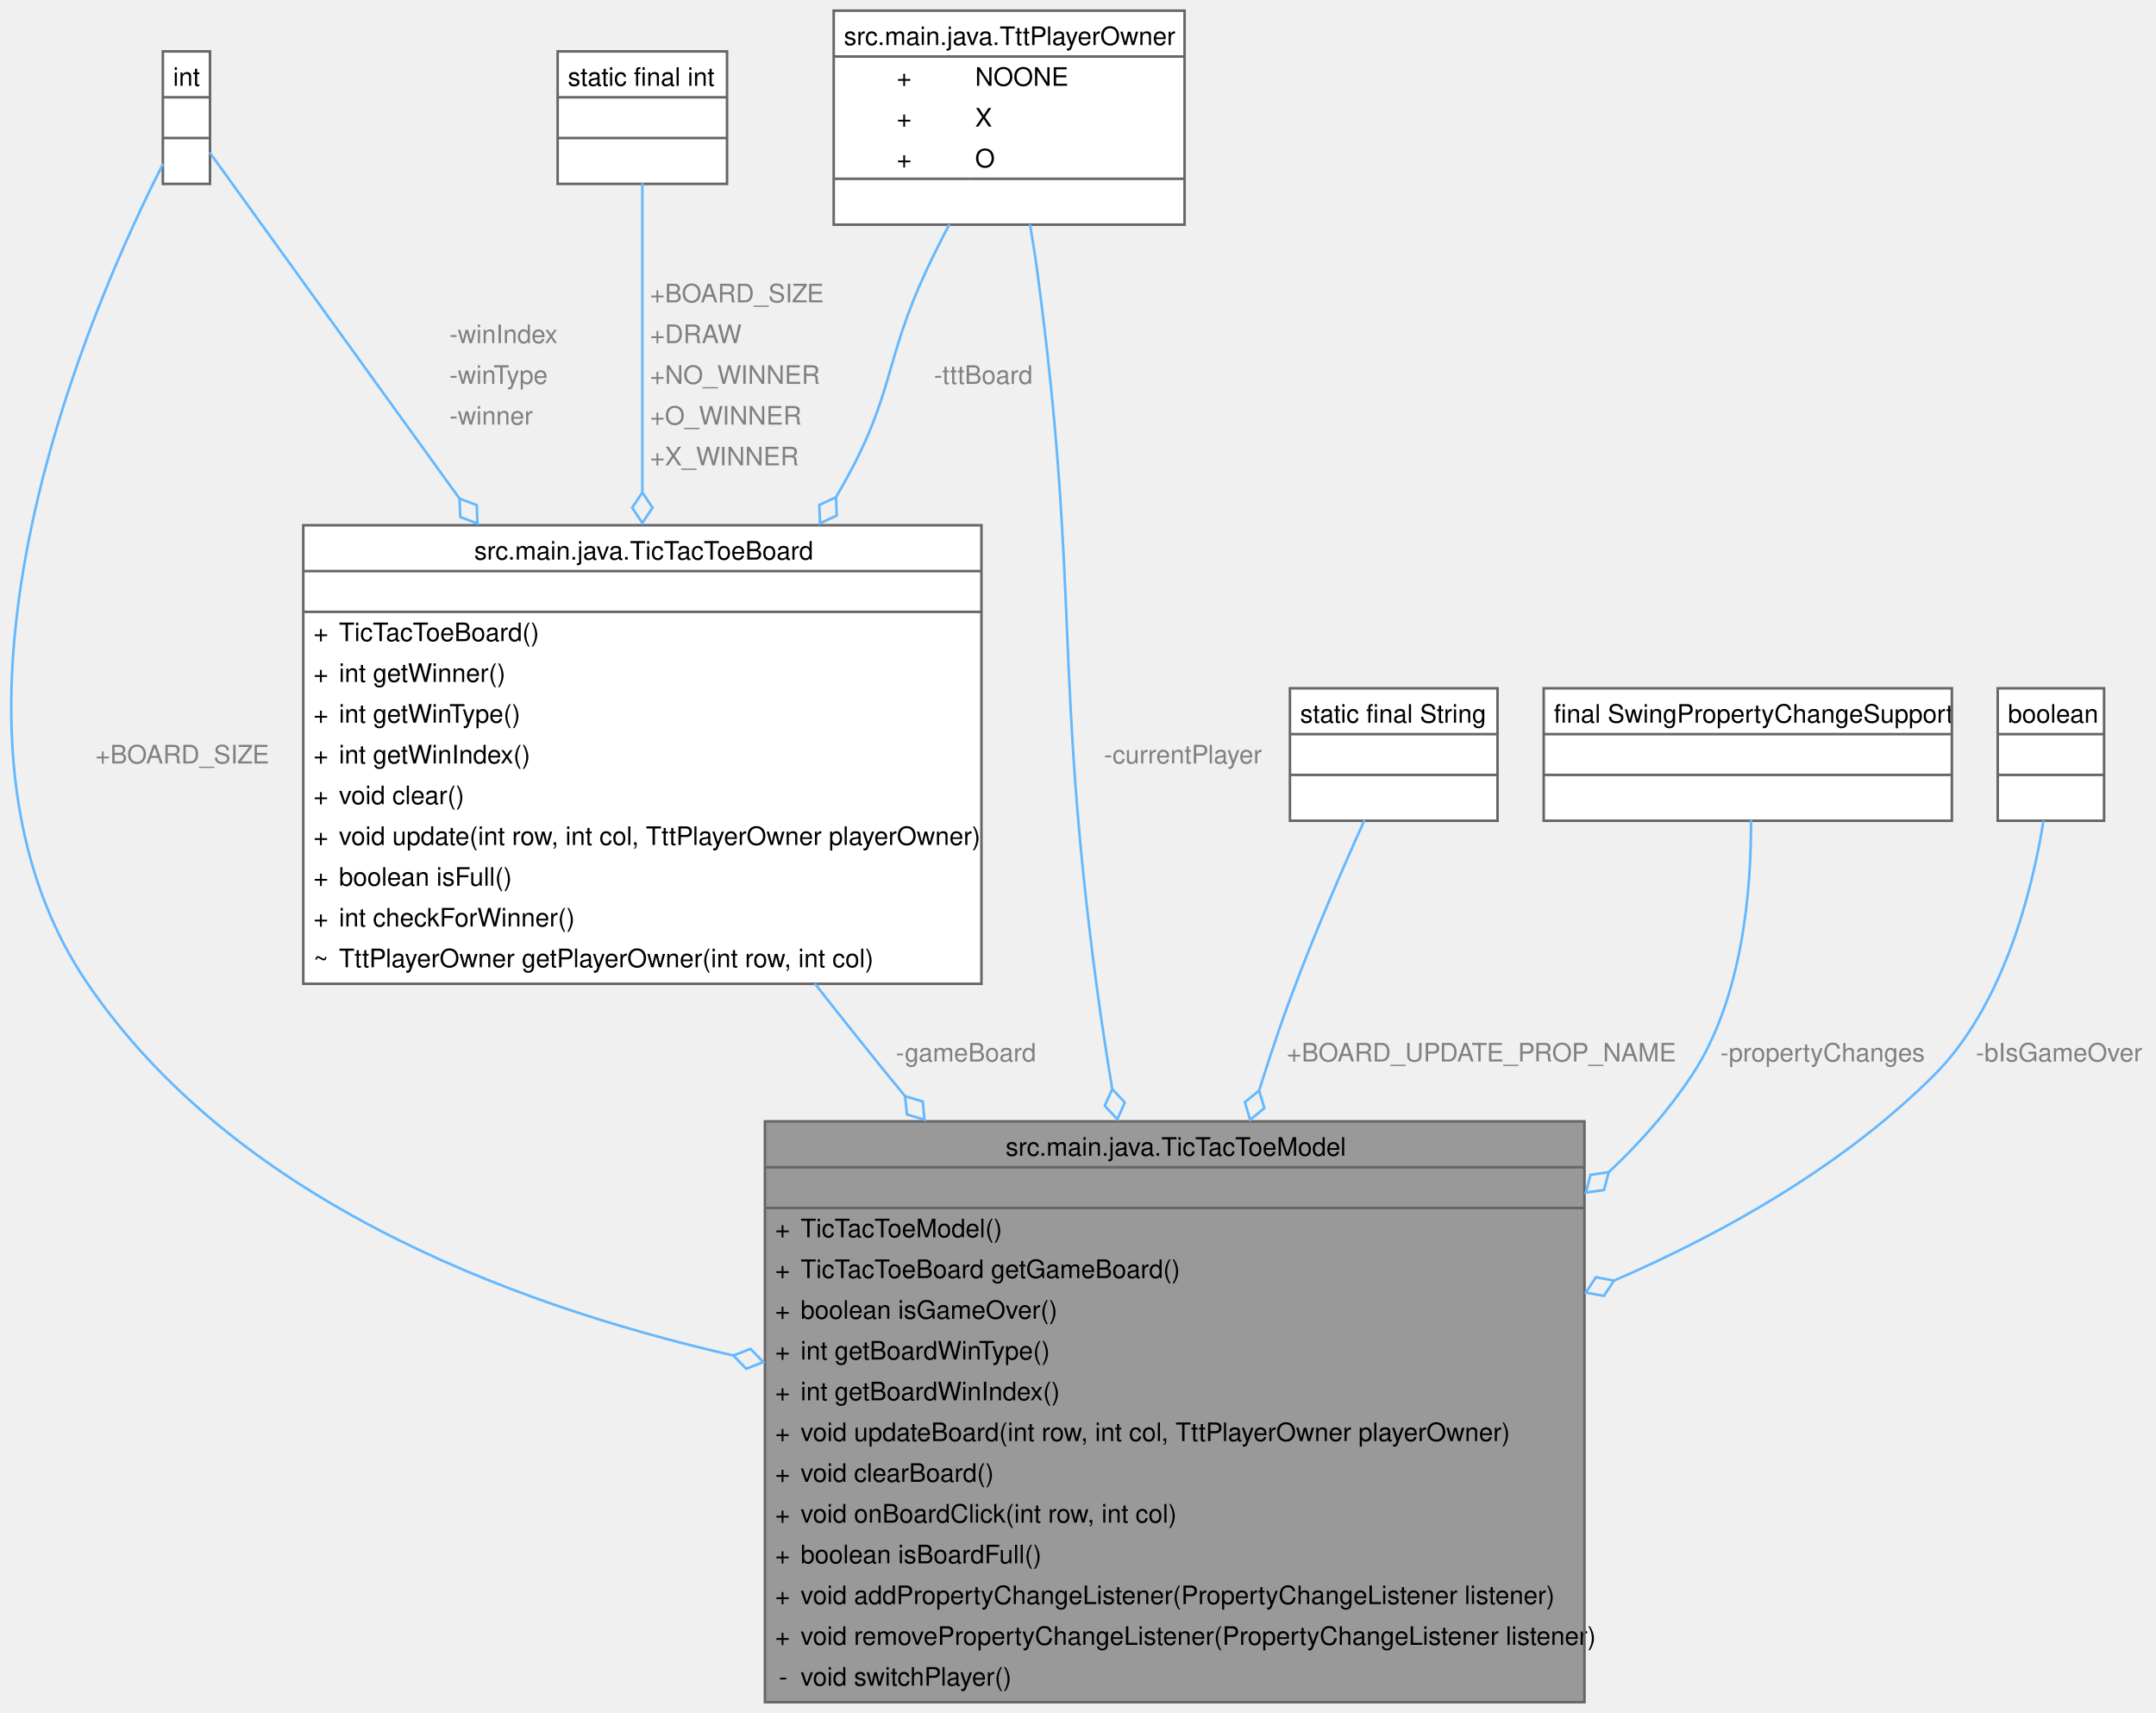
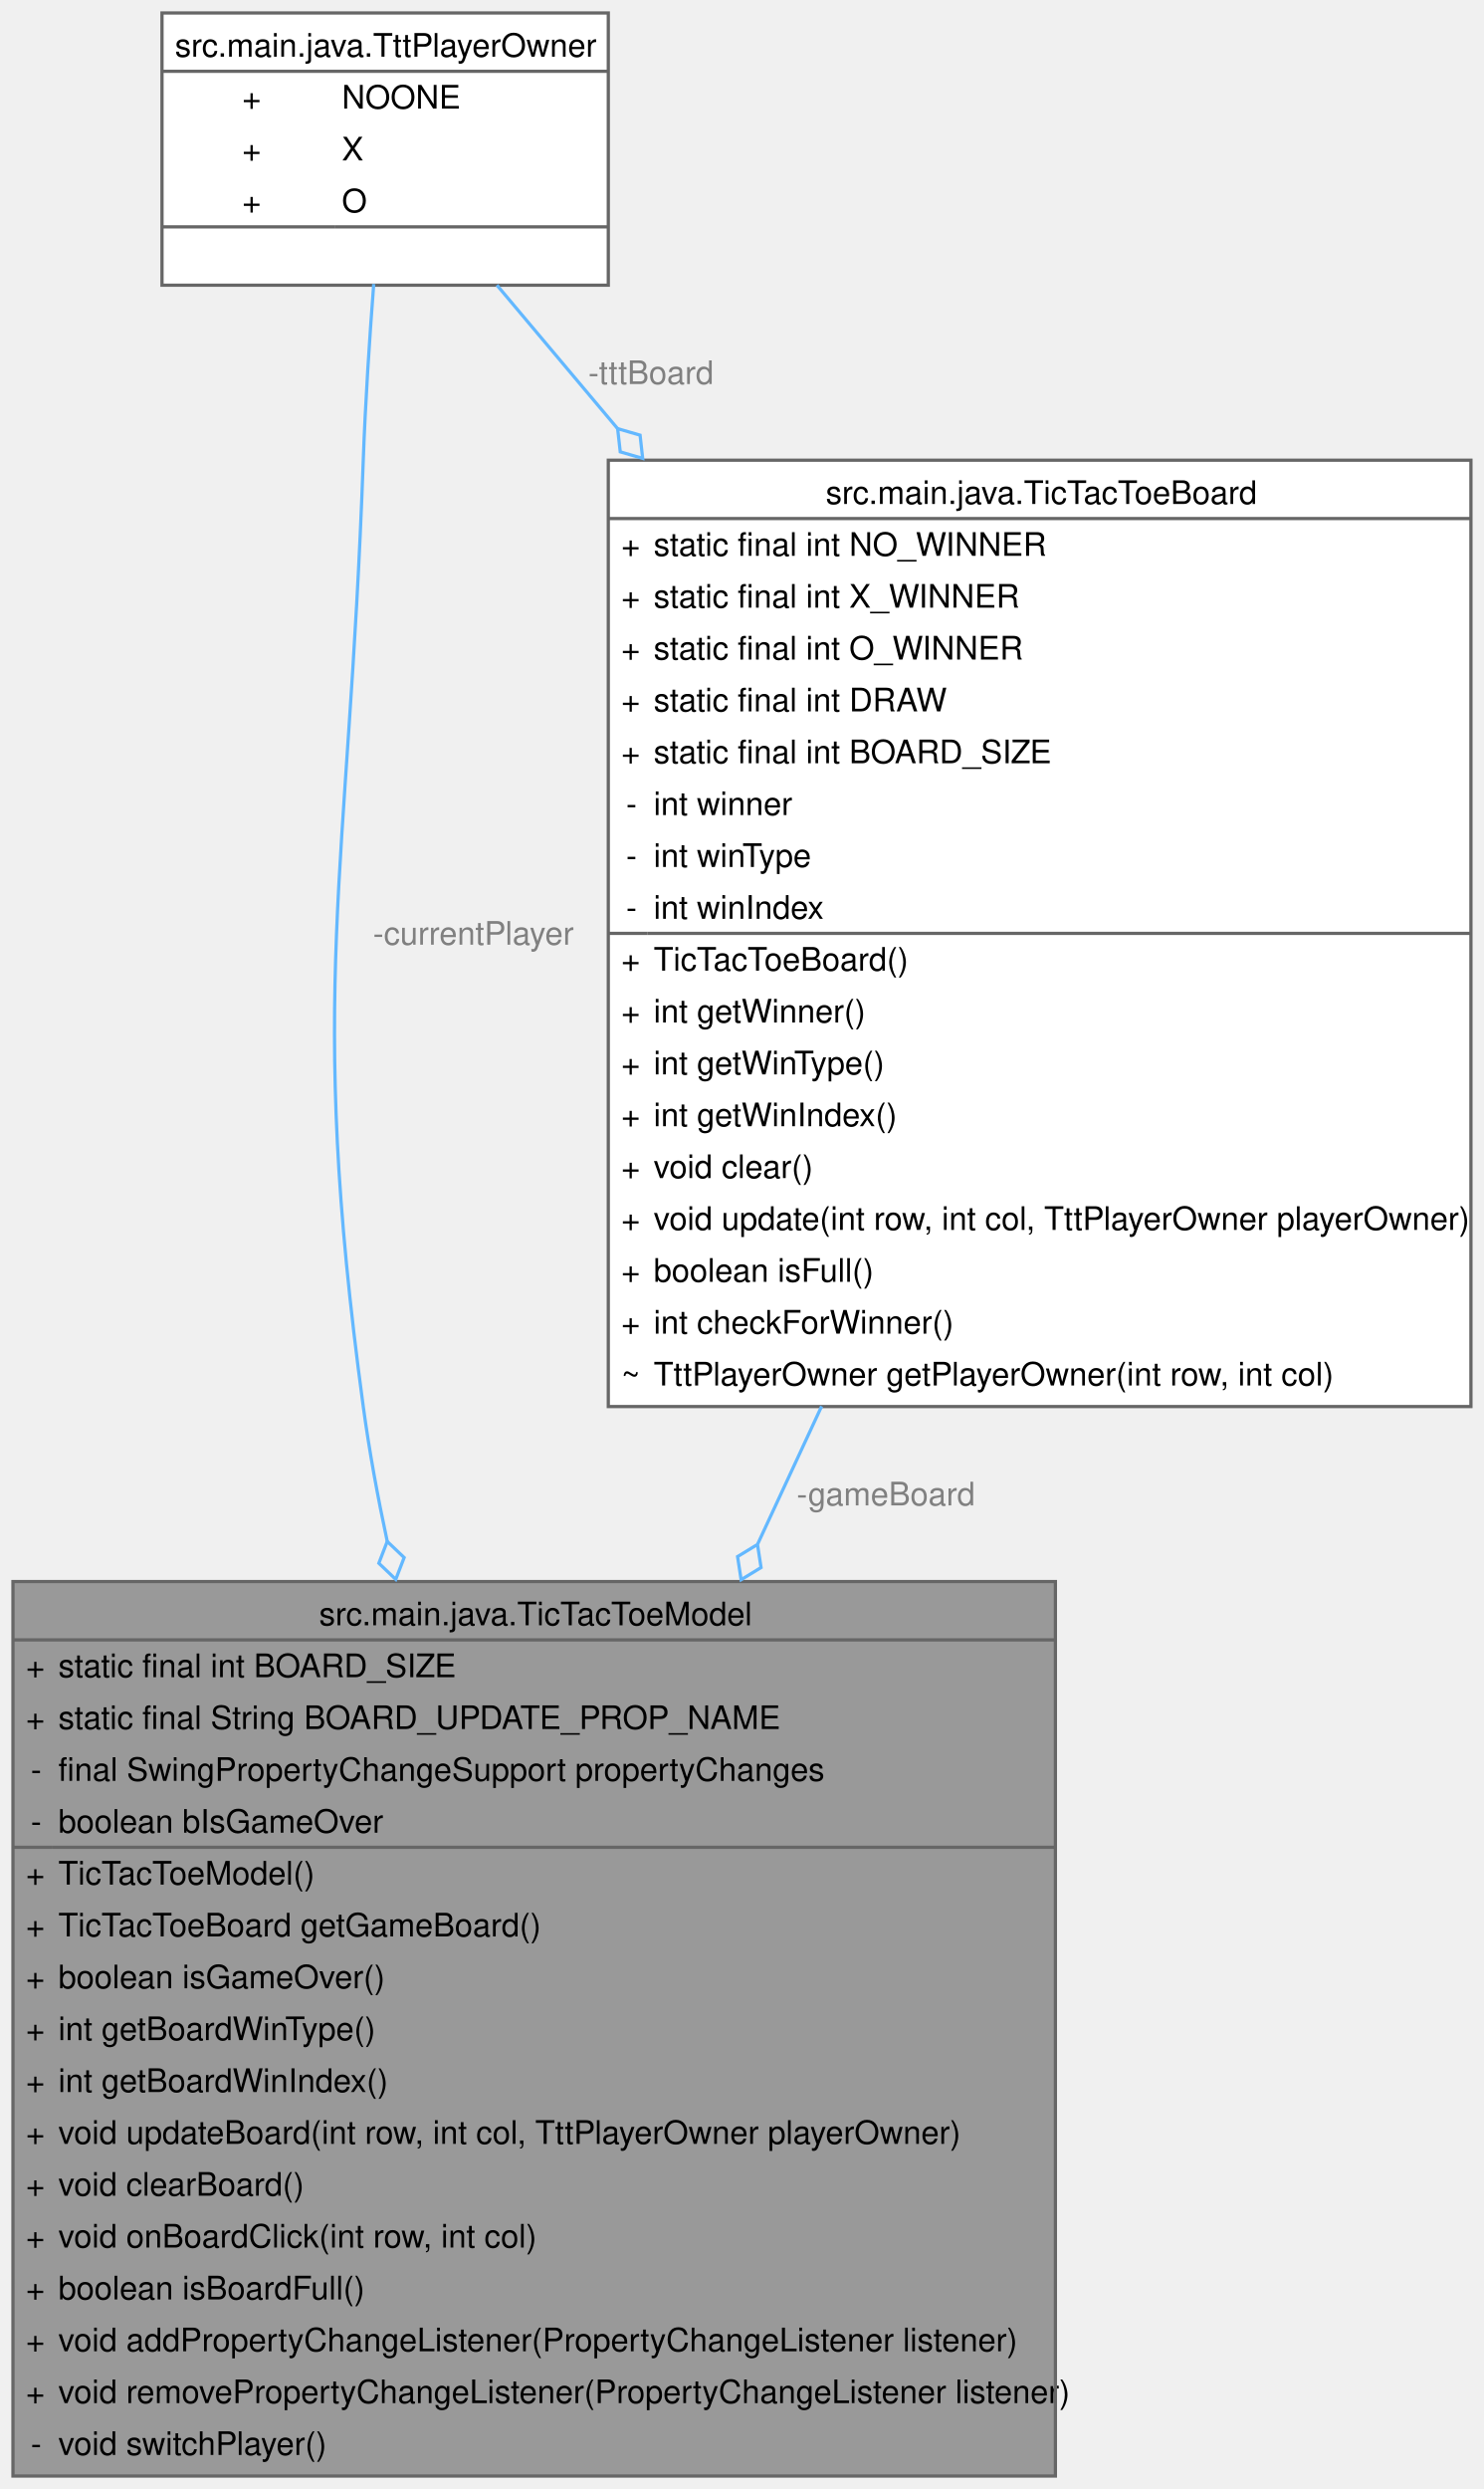
- <svg xmlns="http://www.w3.org/2000/svg" xmlns:xlink="http://www.w3.org/1999/xlink" width="846pt" height="672pt" viewBox="0.00 0.00 846.46 672.00">
-   <g id="graph0" class="graph" transform="scale(1 1) rotate(0) translate(4 668)">
+ <svg xmlns="http://www.w3.org/2000/svg" xmlns:xlink="http://www.w3.org/1999/xlink" width="458pt" height="768pt" viewBox="0.00 0.00 458.00 768.00">
+   <g id="graph0" class="graph" transform="scale(1 1) rotate(0) translate(4 764)">
    <g id="Node000001" class="node">
      <g id="a_Node000001">
        <a xlink:title=" ">
-           <polygon fill="#999999" stroke="none" points="618.07,-228 296.32,-228 296.32,0 618.07,0 618.07,-228" />
-           <text text-anchor="start" x="390.82" y="-214.5" font-family="Helvetica,sans-Serif" font-size="10.00">src.main.java.TicTacToeModel</text>
-           <text text-anchor="start" x="455.69" y="-198.5" font-family="Helvetica,sans-Serif" font-size="10.00"> </text>
-           <text text-anchor="start" x="300.32" y="-182.5" font-family="Helvetica,sans-Serif" font-size="10.00">+</text>
-           <text text-anchor="start" x="310.32" y="-182.5" font-family="Helvetica,sans-Serif" font-size="10.00">TicTacToeModel()</text>
-           <text text-anchor="start" x="300.32" y="-166.5" font-family="Helvetica,sans-Serif" font-size="10.00">+</text>
-           <text text-anchor="start" x="310.32" y="-166.5" font-family="Helvetica,sans-Serif" font-size="10.00">TicTacToeBoard getGameBoard()</text>
-           <text text-anchor="start" x="300.32" y="-150.5" font-family="Helvetica,sans-Serif" font-size="10.00">+</text>
-           <text text-anchor="start" x="310.32" y="-150.5" font-family="Helvetica,sans-Serif" font-size="10.00">boolean isGameOver()</text>
-           <text text-anchor="start" x="300.32" y="-134.5" font-family="Helvetica,sans-Serif" font-size="10.00">+</text>
-           <text text-anchor="start" x="310.32" y="-134.5" font-family="Helvetica,sans-Serif" font-size="10.00">int getBoardWinType()</text>
-           <text text-anchor="start" x="300.32" y="-118.5" font-family="Helvetica,sans-Serif" font-size="10.00">+</text>
-           <text text-anchor="start" x="310.32" y="-118.5" font-family="Helvetica,sans-Serif" font-size="10.00">int getBoardWinIndex()</text>
-           <text text-anchor="start" x="300.32" y="-102.5" font-family="Helvetica,sans-Serif" font-size="10.00">+</text>
-           <text text-anchor="start" x="310.32" y="-102.5" font-family="Helvetica,sans-Serif" font-size="10.00">void updateBoard(int row, int col, TttPlayerOwner playerOwner)</text>
-           <text text-anchor="start" x="300.32" y="-86.5" font-family="Helvetica,sans-Serif" font-size="10.00">+</text>
-           <text text-anchor="start" x="310.32" y="-86.5" font-family="Helvetica,sans-Serif" font-size="10.00">void clearBoard()</text>
-           <text text-anchor="start" x="300.32" y="-70.5" font-family="Helvetica,sans-Serif" font-size="10.00">+</text>
-           <text text-anchor="start" x="310.32" y="-70.5" font-family="Helvetica,sans-Serif" font-size="10.00">void onBoardClick(int row, int col)</text>
-           <text text-anchor="start" x="300.32" y="-54.5" font-family="Helvetica,sans-Serif" font-size="10.00">+</text>
-           <text text-anchor="start" x="310.32" y="-54.5" font-family="Helvetica,sans-Serif" font-size="10.00">boolean isBoardFull()</text>
-           <text text-anchor="start" x="300.32" y="-38.5" font-family="Helvetica,sans-Serif" font-size="10.00">+</text>
-           <text text-anchor="start" x="310.32" y="-38.5" font-family="Helvetica,sans-Serif" font-size="10.00">void addPropertyChangeListener(PropertyChangeListener listener)</text>
-           <text text-anchor="start" x="300.32" y="-22.5" font-family="Helvetica,sans-Serif" font-size="10.00">+</text>
-           <text text-anchor="start" x="310.32" y="-22.5" font-family="Helvetica,sans-Serif" font-size="10.00">void removePropertyChangeListener(PropertyChangeListener listener)</text>
-           <text text-anchor="start" x="301.82" y="-6.5" font-family="Helvetica,sans-Serif" font-size="10.00">-</text>
-           <text text-anchor="start" x="310.32" y="-6.5" font-family="Helvetica,sans-Serif" font-size="10.00">void switchPlayer()</text>
-           <polygon fill="#666666" stroke="#666666" points="296.32,-210 296.32,-210 618.07,-210 618.07,-210 296.32,-210" />
-           <polygon fill="#666666" stroke="#666666" points="296.32,-194 296.32,-194 618.07,-194 618.07,-194 296.32,-194" />
-           <polygon fill="none" stroke="#666666" points="296.32,0 296.32,-228 618.07,-228 618.07,0 296.32,0" />
+           <polygon fill="#999999" stroke="none" points="321.75,-276 0,-276 0,0 321.75,0 321.75,-276" />
+           <text text-anchor="start" x="94.5" y="-262.5" font-family="Helvetica,sans-Serif" font-size="10.00">src.main.java.TicTacToeModel</text>
+           <text text-anchor="start" x="4" y="-246.5" font-family="Helvetica,sans-Serif" font-size="10.00">+</text>
+           <text text-anchor="start" x="14" y="-246.5" font-family="Helvetica,sans-Serif" font-size="10.00">static final int BOARD_SIZE</text>
+           <text text-anchor="start" x="4" y="-230.5" font-family="Helvetica,sans-Serif" font-size="10.00">+</text>
+           <text text-anchor="start" x="14" y="-230.5" font-family="Helvetica,sans-Serif" font-size="10.00">static final String BOARD_UPDATE_PROP_NAME</text>
+           <text text-anchor="start" x="5.5" y="-214.5" font-family="Helvetica,sans-Serif" font-size="10.00">-</text>
+           <text text-anchor="start" x="14" y="-214.5" font-family="Helvetica,sans-Serif" font-size="10.00">final SwingPropertyChangeSupport propertyChanges</text>
+           <text text-anchor="start" x="5.5" y="-198.5" font-family="Helvetica,sans-Serif" font-size="10.00">-</text>
+           <text text-anchor="start" x="14" y="-198.5" font-family="Helvetica,sans-Serif" font-size="10.00">boolean bIsGameOver</text>
+           <text text-anchor="start" x="4" y="-182.5" font-family="Helvetica,sans-Serif" font-size="10.00">+</text>
+           <text text-anchor="start" x="14" y="-182.5" font-family="Helvetica,sans-Serif" font-size="10.00">TicTacToeModel()</text>
+           <text text-anchor="start" x="4" y="-166.5" font-family="Helvetica,sans-Serif" font-size="10.00">+</text>
+           <text text-anchor="start" x="14" y="-166.5" font-family="Helvetica,sans-Serif" font-size="10.00">TicTacToeBoard getGameBoard()</text>
+           <text text-anchor="start" x="4" y="-150.5" font-family="Helvetica,sans-Serif" font-size="10.00">+</text>
+           <text text-anchor="start" x="14" y="-150.5" font-family="Helvetica,sans-Serif" font-size="10.00">boolean isGameOver()</text>
+           <text text-anchor="start" x="4" y="-134.5" font-family="Helvetica,sans-Serif" font-size="10.00">+</text>
+           <text text-anchor="start" x="14" y="-134.5" font-family="Helvetica,sans-Serif" font-size="10.00">int getBoardWinType()</text>
+           <text text-anchor="start" x="4" y="-118.5" font-family="Helvetica,sans-Serif" font-size="10.00">+</text>
+           <text text-anchor="start" x="14" y="-118.5" font-family="Helvetica,sans-Serif" font-size="10.00">int getBoardWinIndex()</text>
+           <text text-anchor="start" x="4" y="-102.5" font-family="Helvetica,sans-Serif" font-size="10.00">+</text>
+           <text text-anchor="start" x="14" y="-102.5" font-family="Helvetica,sans-Serif" font-size="10.00">void updateBoard(int row, int col, TttPlayerOwner playerOwner)</text>
+           <text text-anchor="start" x="4" y="-86.5" font-family="Helvetica,sans-Serif" font-size="10.00">+</text>
+           <text text-anchor="start" x="14" y="-86.5" font-family="Helvetica,sans-Serif" font-size="10.00">void clearBoard()</text>
+           <text text-anchor="start" x="4" y="-70.5" font-family="Helvetica,sans-Serif" font-size="10.00">+</text>
+           <text text-anchor="start" x="14" y="-70.5" font-family="Helvetica,sans-Serif" font-size="10.00">void onBoardClick(int row, int col)</text>
+           <text text-anchor="start" x="4" y="-54.5" font-family="Helvetica,sans-Serif" font-size="10.00">+</text>
+           <text text-anchor="start" x="14" y="-54.5" font-family="Helvetica,sans-Serif" font-size="10.00">boolean isBoardFull()</text>
+           <text text-anchor="start" x="4" y="-38.5" font-family="Helvetica,sans-Serif" font-size="10.00">+</text>
+           <text text-anchor="start" x="14" y="-38.5" font-family="Helvetica,sans-Serif" font-size="10.00">void addPropertyChangeListener(PropertyChangeListener listener)</text>
+           <text text-anchor="start" x="4" y="-22.5" font-family="Helvetica,sans-Serif" font-size="10.00">+</text>
+           <text text-anchor="start" x="14" y="-22.5" font-family="Helvetica,sans-Serif" font-size="10.00">void removePropertyChangeListener(PropertyChangeListener listener)</text>
+           <text text-anchor="start" x="5.5" y="-6.5" font-family="Helvetica,sans-Serif" font-size="10.00">-</text>
+           <text text-anchor="start" x="14" y="-6.5" font-family="Helvetica,sans-Serif" font-size="10.00">void switchPlayer()</text>
+           <polygon fill="#666666" stroke="#666666" points="0,-258 0,-258 321.75,-258 321.75,-258 0,-258" />
+           <polygon fill="#666666" stroke="#666666" points="0,-194 0,-194 12,-194 12,-194 0,-194" />
+           <polygon fill="#666666" stroke="#666666" points="12,-194 12,-194 321.75,-194 321.75,-194 12,-194" />
+           <polygon fill="none" stroke="#666666" points="0,0 0,-276 321.75,-276 321.75,0 0,0" />
        </a>
      </g>
    </g>
    <g id="Node000002" class="node">
      <g id="a_Node000002">
-         <a xlink:title=" ">
-           <polygon fill="white" stroke="none" points="78.44,-648 59.94,-648 59.94,-596 78.44,-596 78.44,-648" />
-           <text text-anchor="start" x="63.94" y="-634.5" font-family="Helvetica,sans-Serif" font-size="10.00">int</text>
-           <text text-anchor="start" x="67.69" y="-618.5" font-family="Helvetica,sans-Serif" font-size="10.00"> </text>
-           <text text-anchor="start" x="67.69" y="-602.5" font-family="Helvetica,sans-Serif" font-size="10.00"> </text>
-           <polygon fill="#666666" stroke="#666666" points="59.94,-630 59.94,-630 78.44,-630 78.44,-630 59.94,-630" />
-           <polygon fill="#666666" stroke="#666666" points="59.94,-614 59.94,-614 78.44,-614 78.44,-614 59.94,-614" />
-           <polygon fill="none" stroke="#666666" points="59.94,-596 59.94,-648 78.44,-648 78.44,-596 59.94,-596" />
+         <a xlink:href="classsrc_1_1main_1_1java_1_1_tic_tac_toe_board.html" target="_top" xlink:title=" ">
+           <polygon fill="white" stroke="none" points="450,-622 183.75,-622 183.75,-330 450,-330 450,-622" />
+           <text text-anchor="start" x="250.88" y="-608.5" font-family="Helvetica,sans-Serif" font-size="10.00">src.main.java.TicTacToeBoard</text>
+           <text text-anchor="start" x="187.75" y="-592.5" font-family="Helvetica,sans-Serif" font-size="10.00">+</text>
+           <text text-anchor="start" x="197.75" y="-592.5" font-family="Helvetica,sans-Serif" font-size="10.00">static final int NO_WINNER</text>
+           <text text-anchor="start" x="187.75" y="-576.5" font-family="Helvetica,sans-Serif" font-size="10.00">+</text>
+           <text text-anchor="start" x="197.75" y="-576.5" font-family="Helvetica,sans-Serif" font-size="10.00">static final int X_WINNER</text>
+           <text text-anchor="start" x="187.75" y="-560.5" font-family="Helvetica,sans-Serif" font-size="10.00">+</text>
+           <text text-anchor="start" x="197.75" y="-560.5" font-family="Helvetica,sans-Serif" font-size="10.00">static final int O_WINNER</text>
+           <text text-anchor="start" x="187.75" y="-544.5" font-family="Helvetica,sans-Serif" font-size="10.00">+</text>
+           <text text-anchor="start" x="197.75" y="-544.5" font-family="Helvetica,sans-Serif" font-size="10.00">static final int DRAW</text>
+           <text text-anchor="start" x="187.75" y="-528.5" font-family="Helvetica,sans-Serif" font-size="10.00">+</text>
+           <text text-anchor="start" x="197.75" y="-528.5" font-family="Helvetica,sans-Serif" font-size="10.00">static final int BOARD_SIZE</text>
+           <text text-anchor="start" x="189.25" y="-512.5" font-family="Helvetica,sans-Serif" font-size="10.00">-</text>
+           <text text-anchor="start" x="197.75" y="-512.5" font-family="Helvetica,sans-Serif" font-size="10.00">int winner</text>
+           <text text-anchor="start" x="189.25" y="-496.5" font-family="Helvetica,sans-Serif" font-size="10.00">-</text>
+           <text text-anchor="start" x="197.75" y="-496.5" font-family="Helvetica,sans-Serif" font-size="10.00">int winType</text>
+           <text text-anchor="start" x="189.25" y="-480.5" font-family="Helvetica,sans-Serif" font-size="10.00">-</text>
+           <text text-anchor="start" x="197.75" y="-480.5" font-family="Helvetica,sans-Serif" font-size="10.00">int winIndex</text>
+           <text text-anchor="start" x="187.75" y="-464.5" font-family="Helvetica,sans-Serif" font-size="10.00">+</text>
+           <text text-anchor="start" x="197.75" y="-464.5" font-family="Helvetica,sans-Serif" font-size="10.00">TicTacToeBoard()</text>
+           <text text-anchor="start" x="187.75" y="-448.5" font-family="Helvetica,sans-Serif" font-size="10.00">+</text>
+           <text text-anchor="start" x="197.75" y="-448.5" font-family="Helvetica,sans-Serif" font-size="10.00">int getWinner()</text>
+           <text text-anchor="start" x="187.75" y="-432.5" font-family="Helvetica,sans-Serif" font-size="10.00">+</text>
+           <text text-anchor="start" x="197.75" y="-432.5" font-family="Helvetica,sans-Serif" font-size="10.00">int getWinType()</text>
+           <text text-anchor="start" x="187.75" y="-416.5" font-family="Helvetica,sans-Serif" font-size="10.00">+</text>
+           <text text-anchor="start" x="197.75" y="-416.5" font-family="Helvetica,sans-Serif" font-size="10.00">int getWinIndex()</text>
+           <text text-anchor="start" x="187.75" y="-400.5" font-family="Helvetica,sans-Serif" font-size="10.00">+</text>
+           <text text-anchor="start" x="197.75" y="-400.5" font-family="Helvetica,sans-Serif" font-size="10.00">void clear()</text>
+           <text text-anchor="start" x="187.75" y="-384.5" font-family="Helvetica,sans-Serif" font-size="10.00">+</text>
+           <text text-anchor="start" x="197.75" y="-384.5" font-family="Helvetica,sans-Serif" font-size="10.00">void update(int row, int col, TttPlayerOwner playerOwner)</text>
+           <text text-anchor="start" x="187.75" y="-368.5" font-family="Helvetica,sans-Serif" font-size="10.00">+</text>
+           <text text-anchor="start" x="197.75" y="-368.5" font-family="Helvetica,sans-Serif" font-size="10.00">boolean isFull()</text>
+           <text text-anchor="start" x="187.75" y="-352.5" font-family="Helvetica,sans-Serif" font-size="10.00">+</text>
+           <text text-anchor="start" x="197.75" y="-352.5" font-family="Helvetica,sans-Serif" font-size="10.00">int checkForWinner()</text>
+           <text text-anchor="start" x="187.75" y="-336.5" font-family="Helvetica,sans-Serif" font-size="10.00">~</text>
+           <text text-anchor="start" x="197.75" y="-336.5" font-family="Helvetica,sans-Serif" font-size="10.00">TttPlayerOwner getPlayerOwner(int row, int col)</text>
+           <polygon fill="#666666" stroke="#666666" points="183.75,-604 183.75,-604 450,-604 450,-604 183.75,-604" />
+           <polygon fill="#666666" stroke="#666666" points="183.75,-476 183.75,-476 195.75,-476 195.75,-476 183.75,-476" />
+           <polygon fill="#666666" stroke="#666666" points="195.75,-476 195.75,-476 450,-476 450,-476 195.75,-476" />
+           <polygon fill="none" stroke="#666666" points="183.75,-330 183.75,-622 450,-622 450,-330 183.75,-330" />
        </a>
      </g>
    </g>
    <g id="edge1_Node000001_Node000002" class="edge">
      <g id="a_edge1_Node000001_Node000002">
        <a xlink:title=" ">
-           <path fill="none" stroke="#63b8ff" d="M60.07,-603.97C33.03,-550.92 -40.52,-385.97 30.44,-282 87.26,-198.76 192.34,-157 284.01,-136.06" />
-           <polygon fill="none" stroke="#63b8ff" points="283.95,-136.08 288.96,-130.88 295.67,-133.5 290.67,-138.7 283.95,-136.08" />
+           <path fill="none" stroke="#63b8ff" d="M249.59,-330.07C243.05,-315.98 236.4,-301.68 229.85,-287.56" />
+           <polygon fill="none" stroke="#63b8ff" points="229.8,-287.45 223.65,-283.7 224.75,-276.57 230.9,-280.33 229.8,-287.45" />
        </a>
      </g>
-       <text text-anchor="start" x="33.44" y="-368.5" font-family="Helvetica,sans-Serif" font-size="10.00" fill="grey">+BOARD_SIZE</text>
+       <text text-anchor="start" x="241.88" y="-299.5" font-family="Helvetica,sans-Serif" font-size="10.00" fill="grey">-gameBoard</text>
    </g>
-     <g id="Node000005" class="node">
-       <g id="a_Node000005">
-         <a xlink:href="classsrc_1_1main_1_1java_1_1_tic_tac_toe_board.html" target="_top" xlink:title=" ">
-           <polygon fill="white" stroke="none" points="381.32,-462 115.07,-462 115.07,-282 381.32,-282 381.32,-462" />
-           <text text-anchor="start" x="182.19" y="-448.5" font-family="Helvetica,sans-Serif" font-size="10.00">src.main.java.TicTacToeBoard</text>
-           <text text-anchor="start" x="246.69" y="-432.5" font-family="Helvetica,sans-Serif" font-size="10.00"> </text>
-           <text text-anchor="start" x="119.07" y="-416.5" font-family="Helvetica,sans-Serif" font-size="10.00">+</text>
-           <text text-anchor="start" x="129.07" y="-416.5" font-family="Helvetica,sans-Serif" font-size="10.00">TicTacToeBoard()</text>
-           <text text-anchor="start" x="119.07" y="-400.5" font-family="Helvetica,sans-Serif" font-size="10.00">+</text>
-           <text text-anchor="start" x="129.07" y="-400.5" font-family="Helvetica,sans-Serif" font-size="10.00">int getWinner()</text>
-           <text text-anchor="start" x="119.07" y="-384.5" font-family="Helvetica,sans-Serif" font-size="10.00">+</text>
-           <text text-anchor="start" x="129.07" y="-384.5" font-family="Helvetica,sans-Serif" font-size="10.00">int getWinType()</text>
-           <text text-anchor="start" x="119.07" y="-368.5" font-family="Helvetica,sans-Serif" font-size="10.00">+</text>
-           <text text-anchor="start" x="129.07" y="-368.5" font-family="Helvetica,sans-Serif" font-size="10.00">int getWinIndex()</text>
-           <text text-anchor="start" x="119.07" y="-352.5" font-family="Helvetica,sans-Serif" font-size="10.00">+</text>
-           <text text-anchor="start" x="129.07" y="-352.5" font-family="Helvetica,sans-Serif" font-size="10.00">void clear()</text>
-           <text text-anchor="start" x="119.07" y="-336.5" font-family="Helvetica,sans-Serif" font-size="10.00">+</text>
-           <text text-anchor="start" x="129.07" y="-336.5" font-family="Helvetica,sans-Serif" font-size="10.00">void update(int row, int col, TttPlayerOwner playerOwner)</text>
-           <text text-anchor="start" x="119.07" y="-320.5" font-family="Helvetica,sans-Serif" font-size="10.00">+</text>
-           <text text-anchor="start" x="129.07" y="-320.5" font-family="Helvetica,sans-Serif" font-size="10.00">boolean isFull()</text>
-           <text text-anchor="start" x="119.07" y="-304.5" font-family="Helvetica,sans-Serif" font-size="10.00">+</text>
-           <text text-anchor="start" x="129.07" y="-304.5" font-family="Helvetica,sans-Serif" font-size="10.00">int checkForWinner()</text>
-           <text text-anchor="start" x="119.07" y="-288.5" font-family="Helvetica,sans-Serif" font-size="10.00">~</text>
-           <text text-anchor="start" x="129.07" y="-288.5" font-family="Helvetica,sans-Serif" font-size="10.00">TttPlayerOwner getPlayerOwner(int row, int col)</text>
-           <polygon fill="#666666" stroke="#666666" points="115.07,-444 115.07,-444 381.32,-444 381.32,-444 115.07,-444" />
-           <polygon fill="#666666" stroke="#666666" points="115.07,-428 115.07,-428 381.32,-428 381.32,-428 115.07,-428" />
-           <polygon fill="none" stroke="#666666" points="115.07,-282 115.07,-462 381.32,-462 381.32,-282 115.07,-282" />
+     <g id="Node000003" class="node">
+       <g id="a_Node000003">
+         <a xlink:href="enumsrc_1_1main_1_1java_1_1_ttt_player_owner.html" target="_top" xlink:title=" ">
+           <polygon fill="white" stroke="none" points="183.75,-760 46,-760 46,-676 183.75,-676 183.75,-760" />
+           <text text-anchor="start" x="50" y="-746.5" font-family="Helvetica,sans-Serif" font-size="10.00">src.main.java.TttPlayerOwner</text>
+           <text text-anchor="start" x="70.75" y="-730.5" font-family="Helvetica,sans-Serif" font-size="10.00">+</text>
+           <text text-anchor="start" x="101.5" y="-730.5" font-family="Helvetica,sans-Serif" font-size="10.00">NOONE</text>
+           <text text-anchor="start" x="70.75" y="-714.5" font-family="Helvetica,sans-Serif" font-size="10.00">+</text>
+           <text text-anchor="start" x="101.5" y="-714.5" font-family="Helvetica,sans-Serif" font-size="10.00">X</text>
+           <text text-anchor="start" x="70.75" y="-698.5" font-family="Helvetica,sans-Serif" font-size="10.00">+</text>
+           <text text-anchor="start" x="101.5" y="-698.5" font-family="Helvetica,sans-Serif" font-size="10.00">O</text>
+           <text text-anchor="start" x="113.38" y="-682.5" font-family="Helvetica,sans-Serif" font-size="10.00"> </text>
+           <polygon fill="#666666" stroke="#666666" points="46,-742 46,-742 183.75,-742 183.75,-742 46,-742" />
+           <polygon fill="#666666" stroke="#666666" points="46,-694 46,-694 99.5,-694 99.5,-694 46,-694" />
+           <polygon fill="#666666" stroke="#666666" points="99.5,-694 99.5,-694 183.75,-694 183.75,-694 99.5,-694" />
+           <polygon fill="none" stroke="#666666" points="46,-676 46,-760 183.75,-760 183.75,-676 46,-676" />
        </a>
      </g>
    </g>
-     <g id="edge7_Node000005_Node000002" class="edge">
-       <g id="a_edge7_Node000005_Node000002">
+     <g id="edge3_Node000001_Node000003" class="edge">
+       <g id="a_edge3_Node000001_Node000003">
        <a xlink:title=" ">
-           <path fill="none" stroke="#63b8ff" d="M78.31,-608.36C96.48,-583.19 138.69,-524.71 176.49,-472.34" />
-           <polygon fill="none" stroke="#63b8ff" points="176.43,-472.43 176.7,-465.22 183.45,-462.7 183.18,-469.9 176.43,-472.43" />
+           <path fill="none" stroke="#63b8ff" d="M111.35,-676.35C110.06,-659.54 108.76,-639.85 108.12,-622 103.52,-492.3 90.69,-458.6 108.12,-330 109.98,-316.29 112.56,-302.17 115.58,-288.12" />
+           <polygon fill="none" stroke="#63b8ff" points="115.52,-288.38 112.93,-281.65 118.15,-276.67 120.74,-283.4 115.52,-288.38" />
        </a>
      </g>
-       <text text-anchor="start" x="172.41" y="-533.5" font-family="Helvetica,sans-Serif" font-size="10.00" fill="grey">-winIndex</text>
-       <text text-anchor="start" x="172.41" y="-517.5" font-family="Helvetica,sans-Serif" font-size="10.00" fill="grey">-winType</text>
-       <text text-anchor="start" x="172.41" y="-501.5" font-family="Helvetica,sans-Serif" font-size="10.00" fill="grey">-winner</text>
+       <text text-anchor="start" x="111.12" y="-472.5" font-family="Helvetica,sans-Serif" font-size="10.00" fill="grey">-currentPlayer</text>
    </g>
-     <g id="Node000003" class="node">
-       <g id="a_Node000003">
+     <g id="edge2_Node000002_Node000003" class="edge">
+       <g id="a_edge2_Node000002_Node000003">
        <a xlink:title=" ">
-           <polygon fill="white" stroke="none" points="583.94,-398 502.44,-398 502.44,-346 583.94,-346 583.94,-398" />
-           <text text-anchor="start" x="506.44" y="-384.5" font-family="Helvetica,sans-Serif" font-size="10.00">static final String</text>
-           <text text-anchor="start" x="541.69" y="-368.5" font-family="Helvetica,sans-Serif" font-size="10.00"> </text>
-           <text text-anchor="start" x="541.69" y="-352.5" font-family="Helvetica,sans-Serif" font-size="10.00"> </text>
-           <polygon fill="#666666" stroke="#666666" points="502.44,-380 502.44,-380 583.94,-380 583.94,-380 502.44,-380" />
-           <polygon fill="#666666" stroke="#666666" points="502.44,-364 502.44,-364 583.94,-364 583.94,-364 502.44,-364" />
-           <polygon fill="none" stroke="#666666" points="502.44,-346 502.44,-398 583.94,-398 583.94,-346 502.44,-346" />
+           <path fill="none" stroke="#63b8ff" d="M149.37,-676.02C160.34,-662.98 173.2,-647.7 186.83,-631.5" />
+           <polygon fill="none" stroke="#63b8ff" points="186.63,-631.74 187.44,-624.58 194.36,-622.56 193.56,-629.73 186.63,-631.74" />
        </a>
      </g>
-     </g>
-     <g id="edge2_Node000001_Node000003" class="edge">
-       <g id="a_edge2_Node000001_Node000003">
-         <a xlink:title=" ">
-           <path fill="none" stroke="#63b8ff" d="M531.72,-346.28C522.01,-324.82 508.15,-292.76 498.19,-264 495.51,-256.26 492.88,-248.24 490.34,-240.12" />
-           <polygon fill="none" stroke="#63b8ff" points="490.33,-240.09 484.75,-235.52 486.81,-228.61 492.39,-233.18 490.33,-240.09" />
-         </a>
-       </g>
-       <text text-anchor="start" x="501.19" y="-251.5" font-family="Helvetica,sans-Serif" font-size="10.00" fill="grey">+BOARD_UPDATE_PROP_NAME</text>
-     </g>
-     <g id="Node000004" class="node">
-       <g id="a_Node000004">
-         <a xlink:title=" ">
-           <polygon fill="white" stroke="none" points="762.32,-398 602.07,-398 602.07,-346 762.32,-346 762.32,-398" />
-           <text text-anchor="start" x="606.07" y="-384.5" font-family="Helvetica,sans-Serif" font-size="10.00">final SwingPropertyChangeSupport</text>
-           <text text-anchor="start" x="680.69" y="-368.5" font-family="Helvetica,sans-Serif" font-size="10.00"> </text>
-           <text text-anchor="start" x="680.69" y="-352.5" font-family="Helvetica,sans-Serif" font-size="10.00"> </text>
-           <polygon fill="#666666" stroke="#666666" points="602.07,-380 602.07,-380 762.32,-380 762.32,-380 602.07,-380" />
-           <polygon fill="#666666" stroke="#666666" points="602.07,-364 602.07,-364 762.32,-364 762.32,-364 602.07,-364" />
-           <polygon fill="none" stroke="#666666" points="602.07,-346 602.07,-398 762.32,-398 762.32,-346 602.07,-346" />
-         </a>
-       </g>
-     </g>
-     <g id="edge3_Node000001_Node000004" class="edge">
-       <g id="a_edge3_Node000001_Node000004">
-         <a xlink:title=" ">
-           <path fill="none" stroke="#63b8ff" d="M683.45,-346.33C683.62,-319.46 680.3,-276.29 660.19,-246 651.04,-232.22 639.89,-219.57 627.58,-208.04" />
-           <polygon fill="none" stroke="#63b8ff" points="627.57,-208.03 620.43,-207.01 618.62,-200.03 625.76,-201.05 627.57,-208.03" />
-         </a>
-       </g>
-       <text text-anchor="start" x="671.39" y="-251.5" font-family="Helvetica,sans-Serif" font-size="10.00" fill="grey">-propertyChanges</text>
-     </g>
-     <g id="edge4_Node000001_Node000005" class="edge">
-       <g id="a_edge4_Node000001_Node000005">
-         <a xlink:title=" ">
-           <path fill="none" stroke="#63b8ff" d="M315.9,-282.12C325.46,-269.9 335.26,-257.59 344.69,-246 346.88,-243.31 349.1,-240.6 351.34,-237.88" />
-           <polygon fill="none" stroke="#63b8ff" points="351.34,-237.88 352.08,-230.71 358.98,-228.64 358.24,-235.81 351.34,-237.88" />
-         </a>
-       </g>
-       <text text-anchor="start" x="347.69" y="-251.5" font-family="Helvetica,sans-Serif" font-size="10.00" fill="grey">-gameBoard</text>
-     </g>
-     <g id="Node000006" class="node">
-       <g id="a_Node000006">
-         <a xlink:title=" ">
-           <polygon fill="white" stroke="none" points="281.44,-648 214.94,-648 214.94,-596 281.44,-596 281.44,-648" />
-           <text text-anchor="start" x="218.94" y="-634.5" font-family="Helvetica,sans-Serif" font-size="10.00">static final int</text>
-           <text text-anchor="start" x="246.69" y="-618.5" font-family="Helvetica,sans-Serif" font-size="10.00"> </text>
-           <text text-anchor="start" x="246.69" y="-602.5" font-family="Helvetica,sans-Serif" font-size="10.00"> </text>
-           <polygon fill="#666666" stroke="#666666" points="214.94,-630 214.94,-630 281.44,-630 281.44,-630 214.94,-630" />
-           <polygon fill="#666666" stroke="#666666" points="214.94,-614 214.94,-614 281.44,-614 281.44,-614 214.94,-614" />
-           <polygon fill="none" stroke="#666666" points="214.94,-596 214.94,-648 281.44,-648 281.44,-596 214.94,-596" />
-         </a>
-       </g>
-     </g>
-     <g id="edge5_Node000005_Node000006" class="edge">
-       <g id="a_edge5_Node000005_Node000006">
-         <a xlink:title=" ">
-           <path fill="none" stroke="#63b8ff" d="M248.19,-596.31C248.19,-567.93 248.19,-519.53 248.19,-475.02" />
-           <polygon fill="none" stroke="#63b8ff" points="248.19,-474.88 244.19,-468.88 248.19,-462.88 252.19,-468.88 248.19,-474.88" />
-         </a>
-       </g>
-       <text text-anchor="start" x="251.19" y="-549.5" font-family="Helvetica,sans-Serif" font-size="10.00" fill="grey">+BOARD_SIZE</text>
-       <text text-anchor="start" x="251.19" y="-533.5" font-family="Helvetica,sans-Serif" font-size="10.00" fill="grey">+DRAW</text>
-       <text text-anchor="start" x="251.19" y="-517.5" font-family="Helvetica,sans-Serif" font-size="10.00" fill="grey">+NO_WINNER</text>
-       <text text-anchor="start" x="251.19" y="-501.5" font-family="Helvetica,sans-Serif" font-size="10.00" fill="grey">+O_WINNER</text>
-       <text text-anchor="start" x="251.19" y="-485.5" font-family="Helvetica,sans-Serif" font-size="10.00" fill="grey">+X_WINNER</text>
-     </g>
-     <g id="Node000007" class="node">
-       <g id="a_Node000007">
-         <a xlink:href="enumsrc_1_1main_1_1java_1_1_ttt_player_owner.html" target="_top" xlink:title=" ">
-           <polygon fill="white" stroke="none" points="461.07,-664 323.32,-664 323.32,-580 461.07,-580 461.07,-664" />
-           <text text-anchor="start" x="327.32" y="-650.5" font-family="Helvetica,sans-Serif" font-size="10.00">src.main.java.TttPlayerOwner</text>
-           <text text-anchor="start" x="348.07" y="-634.5" font-family="Helvetica,sans-Serif" font-size="10.00">+</text>
-           <text text-anchor="start" x="378.82" y="-634.5" font-family="Helvetica,sans-Serif" font-size="10.00">NOONE</text>
-           <text text-anchor="start" x="348.07" y="-618.5" font-family="Helvetica,sans-Serif" font-size="10.00">+</text>
-           <text text-anchor="start" x="378.82" y="-618.5" font-family="Helvetica,sans-Serif" font-size="10.00">X</text>
-           <text text-anchor="start" x="348.07" y="-602.5" font-family="Helvetica,sans-Serif" font-size="10.00">+</text>
-           <text text-anchor="start" x="378.82" y="-602.5" font-family="Helvetica,sans-Serif" font-size="10.00">O</text>
-           <text text-anchor="start" x="390.69" y="-586.5" font-family="Helvetica,sans-Serif" font-size="10.00"> </text>
-           <polygon fill="#666666" stroke="#666666" points="323.32,-646 323.32,-646 461.07,-646 461.07,-646 323.32,-646" />
-           <polygon fill="#666666" stroke="#666666" points="323.32,-598 323.32,-598 376.82,-598 376.82,-598 323.32,-598" />
-           <polygon fill="#666666" stroke="#666666" points="376.82,-598 376.82,-598 461.07,-598 461.07,-598 376.82,-598" />
-           <polygon fill="none" stroke="#666666" points="323.32,-580 323.32,-664 461.07,-664 461.07,-580 323.32,-580" />
-         </a>
-       </g>
-     </g>
-     <g id="edge8_Node000001_Node000007" class="edge">
-       <g id="a_edge8_Node000001_Node000007">
-         <a xlink:title=" ">
-           <path fill="none" stroke="#63b8ff" d="M400.36,-580.14C401.42,-574.08 402.4,-567.89 403.19,-562 419.82,-438.24 409.95,-405.78 426.44,-282 428.23,-268.58 430.37,-254.59 432.67,-240.68" />
-           <polygon fill="none" stroke="#63b8ff" points="432.67,-240.67 429.73,-234.08 434.68,-228.84 437.62,-235.42 432.67,-240.67" />
-         </a>
-       </g>
-       <text text-anchor="start" x="429.44" y="-368.5" font-family="Helvetica,sans-Serif" font-size="10.00" fill="grey">-currentPlayer</text>
-     </g>
-     <g id="edge6_Node000005_Node000007" class="edge">
-       <g id="a_edge6_Node000005_Node000007">
-         <a xlink:title=" ">
-           <path fill="none" stroke="#63b8ff" d="M368.73,-580.11C365.56,-574.1 362.45,-567.94 359.69,-562 343.23,-526.6 347.06,-514.18 328.19,-480 326.9,-477.66 325.56,-475.31 324.19,-472.97" />
-           <polygon fill="none" stroke="#63b8ff" points="324.21,-473.01 317.67,-469.97 317.95,-462.77 324.5,-465.8 324.21,-473.01" />
-         </a>
-       </g>
-       <text text-anchor="start" x="362.69" y="-517.5" font-family="Helvetica,sans-Serif" font-size="10.00" fill="grey">-tttBoard</text>
-     </g>
-     <g id="Node000008" class="node">
-       <g id="a_Node000008">
-         <a xlink:title=" ">
-           <polygon fill="white" stroke="none" points="822.07,-398 780.32,-398 780.32,-346 822.07,-346 822.07,-398" />
-           <text text-anchor="start" x="784.32" y="-384.5" font-family="Helvetica,sans-Serif" font-size="10.00">boolean</text>
-           <text text-anchor="start" x="799.69" y="-368.5" font-family="Helvetica,sans-Serif" font-size="10.00"> </text>
-           <text text-anchor="start" x="799.69" y="-352.5" font-family="Helvetica,sans-Serif" font-size="10.00"> </text>
-           <polygon fill="#666666" stroke="#666666" points="780.32,-380 780.32,-380 822.07,-380 822.07,-380 780.32,-380" />
-           <polygon fill="#666666" stroke="#666666" points="780.32,-364 780.32,-364 822.07,-364 822.07,-364 780.32,-364" />
-           <polygon fill="none" stroke="#666666" points="780.32,-346 780.32,-398 822.07,-398 822.07,-346 780.32,-346" />
-         </a>
-       </g>
-     </g>
-     <g id="edge9_Node000001_Node000008" class="edge">
-       <g id="a_edge9_Node000001_Node000008">
-         <a xlink:title=" ">
-           <path fill="none" stroke="#63b8ff" d="M798.3,-346.06C793.79,-318.14 782.55,-273.25 755.19,-246 720.29,-211.24 674.61,-184.96 629.53,-165.42" />
-           <polygon fill="none" stroke="#63b8ff" points="629.67,-165.48 622.59,-166.84 618.62,-160.82 625.7,-159.47 629.67,-165.48" />
-         </a>
-       </g>
-       <text text-anchor="start" x="771.71" y="-251.5" font-family="Helvetica,sans-Serif" font-size="10.00" fill="grey">-bIsGameOver</text>
+       <text text-anchor="start" x="177.56" y="-645.5" font-family="Helvetica,sans-Serif" font-size="10.00" fill="grey">-tttBoard</text>
    </g>
  </g>
</svg>
